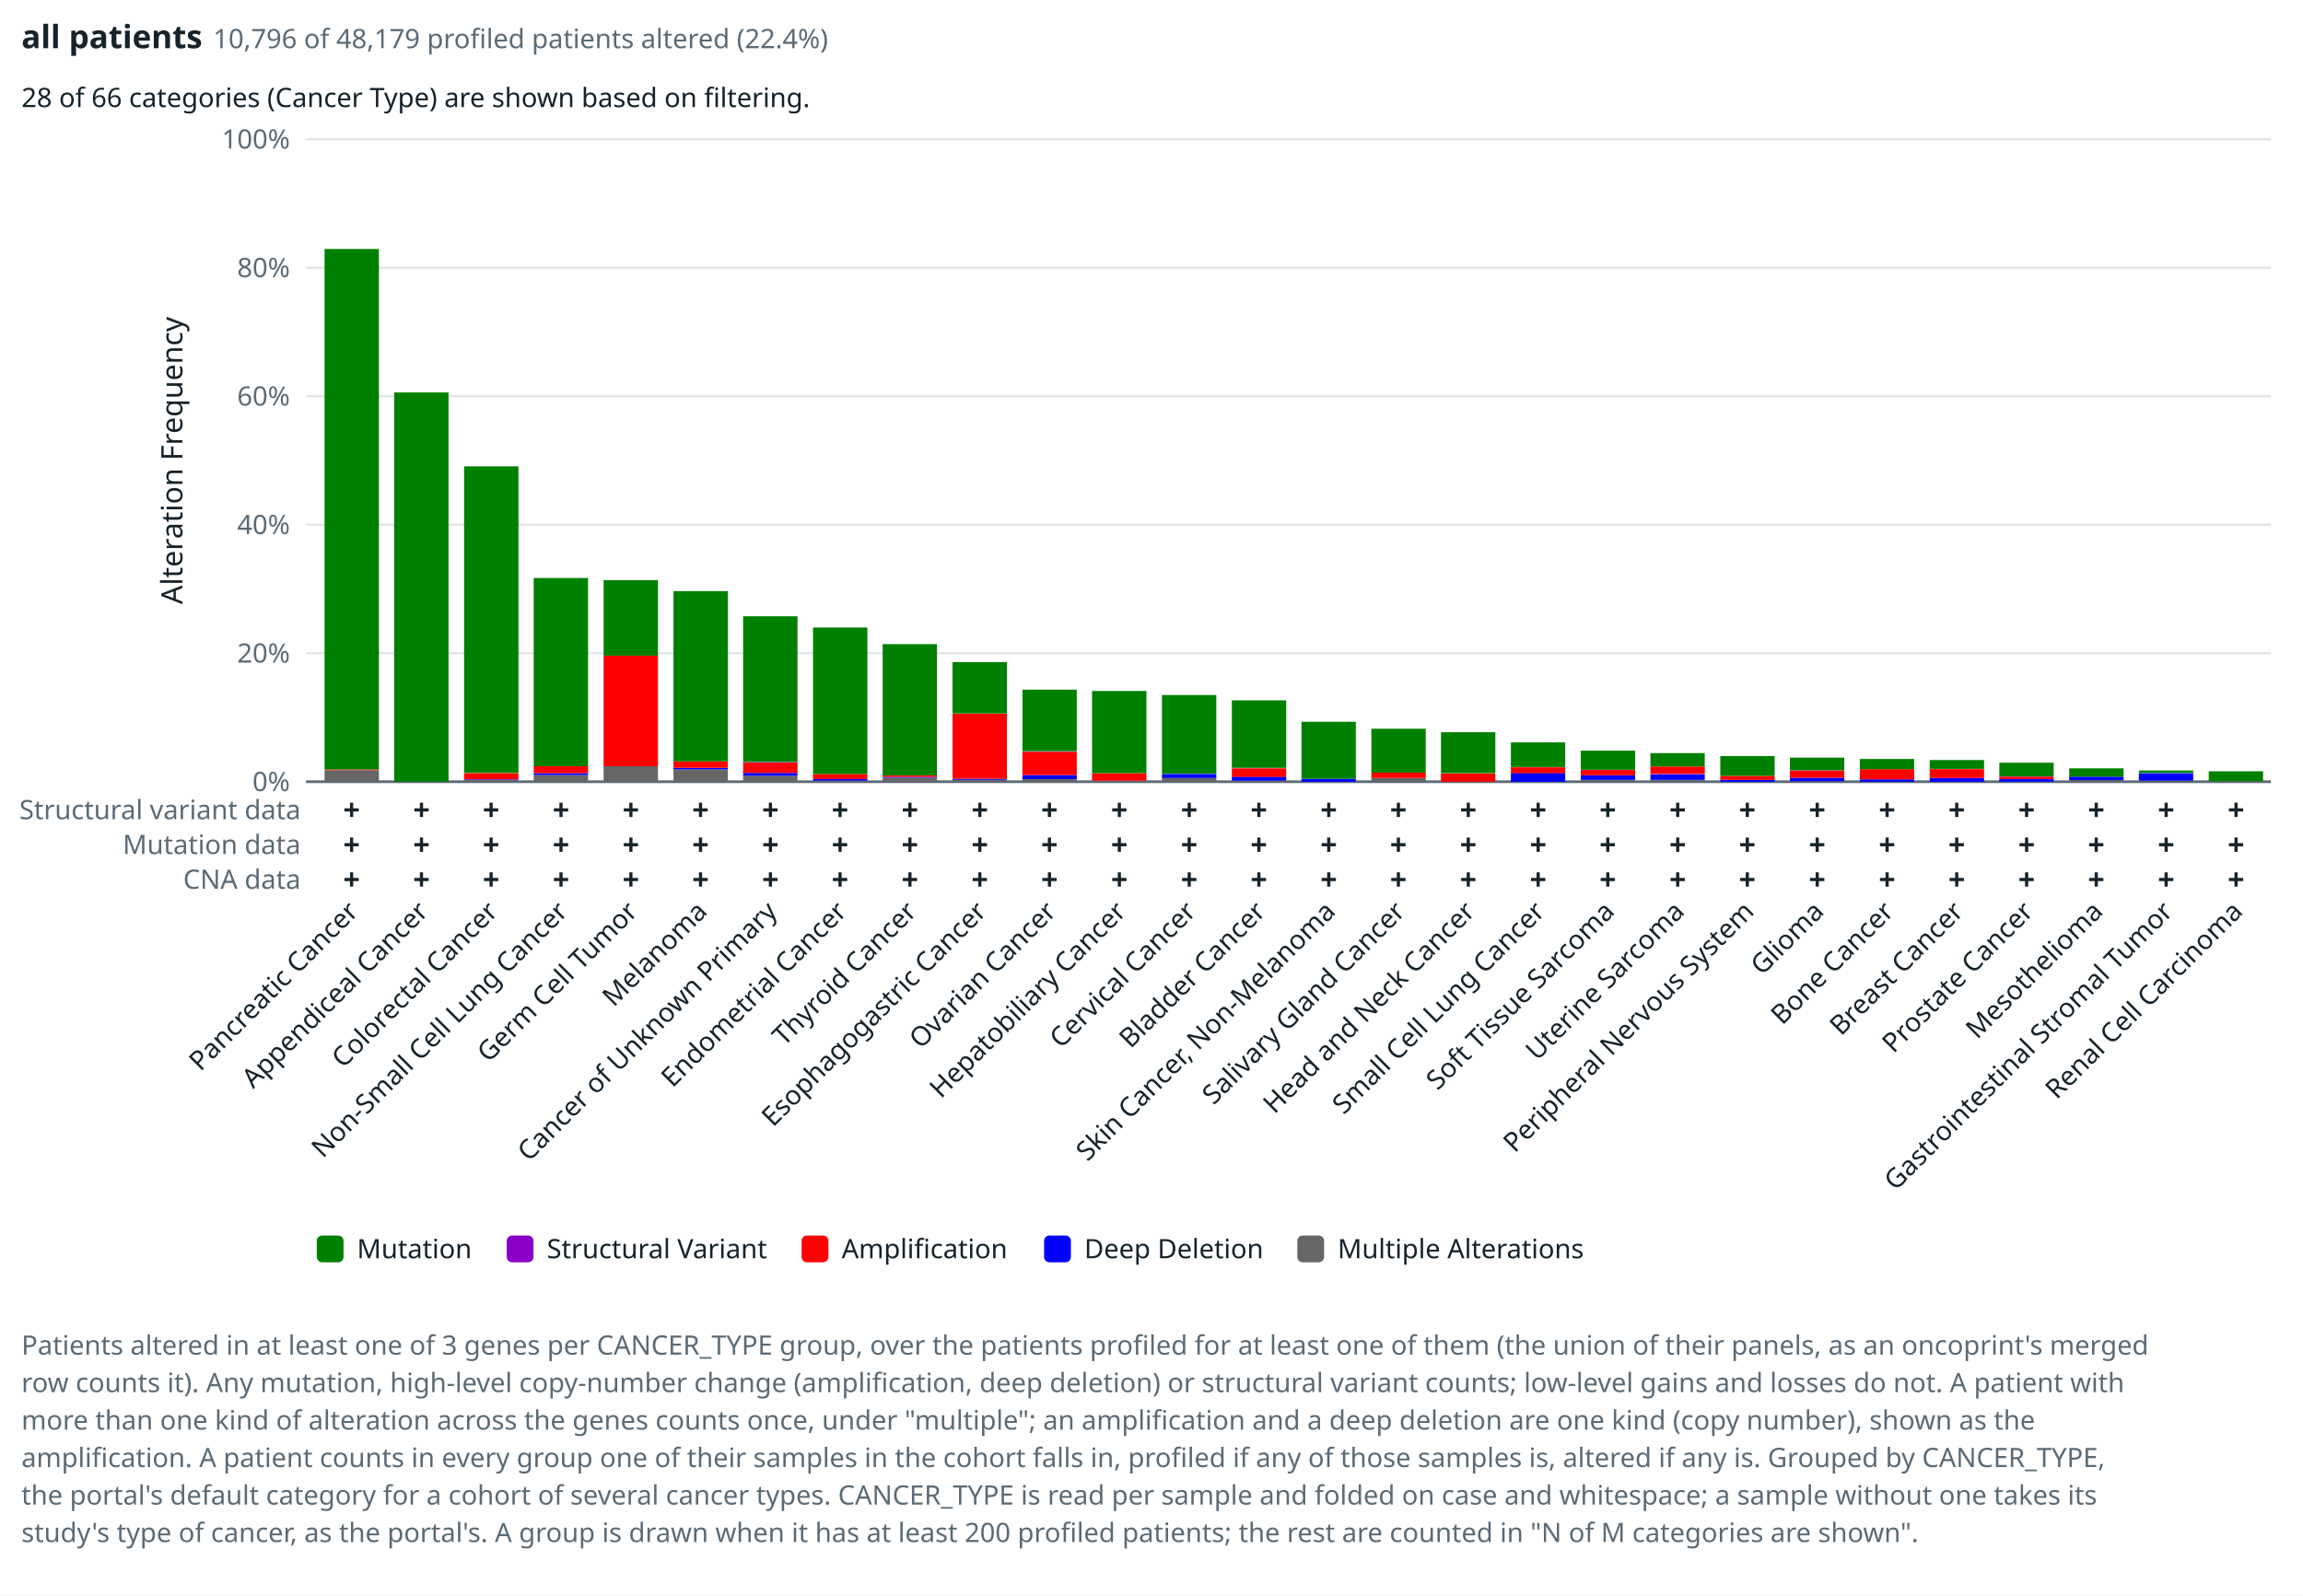
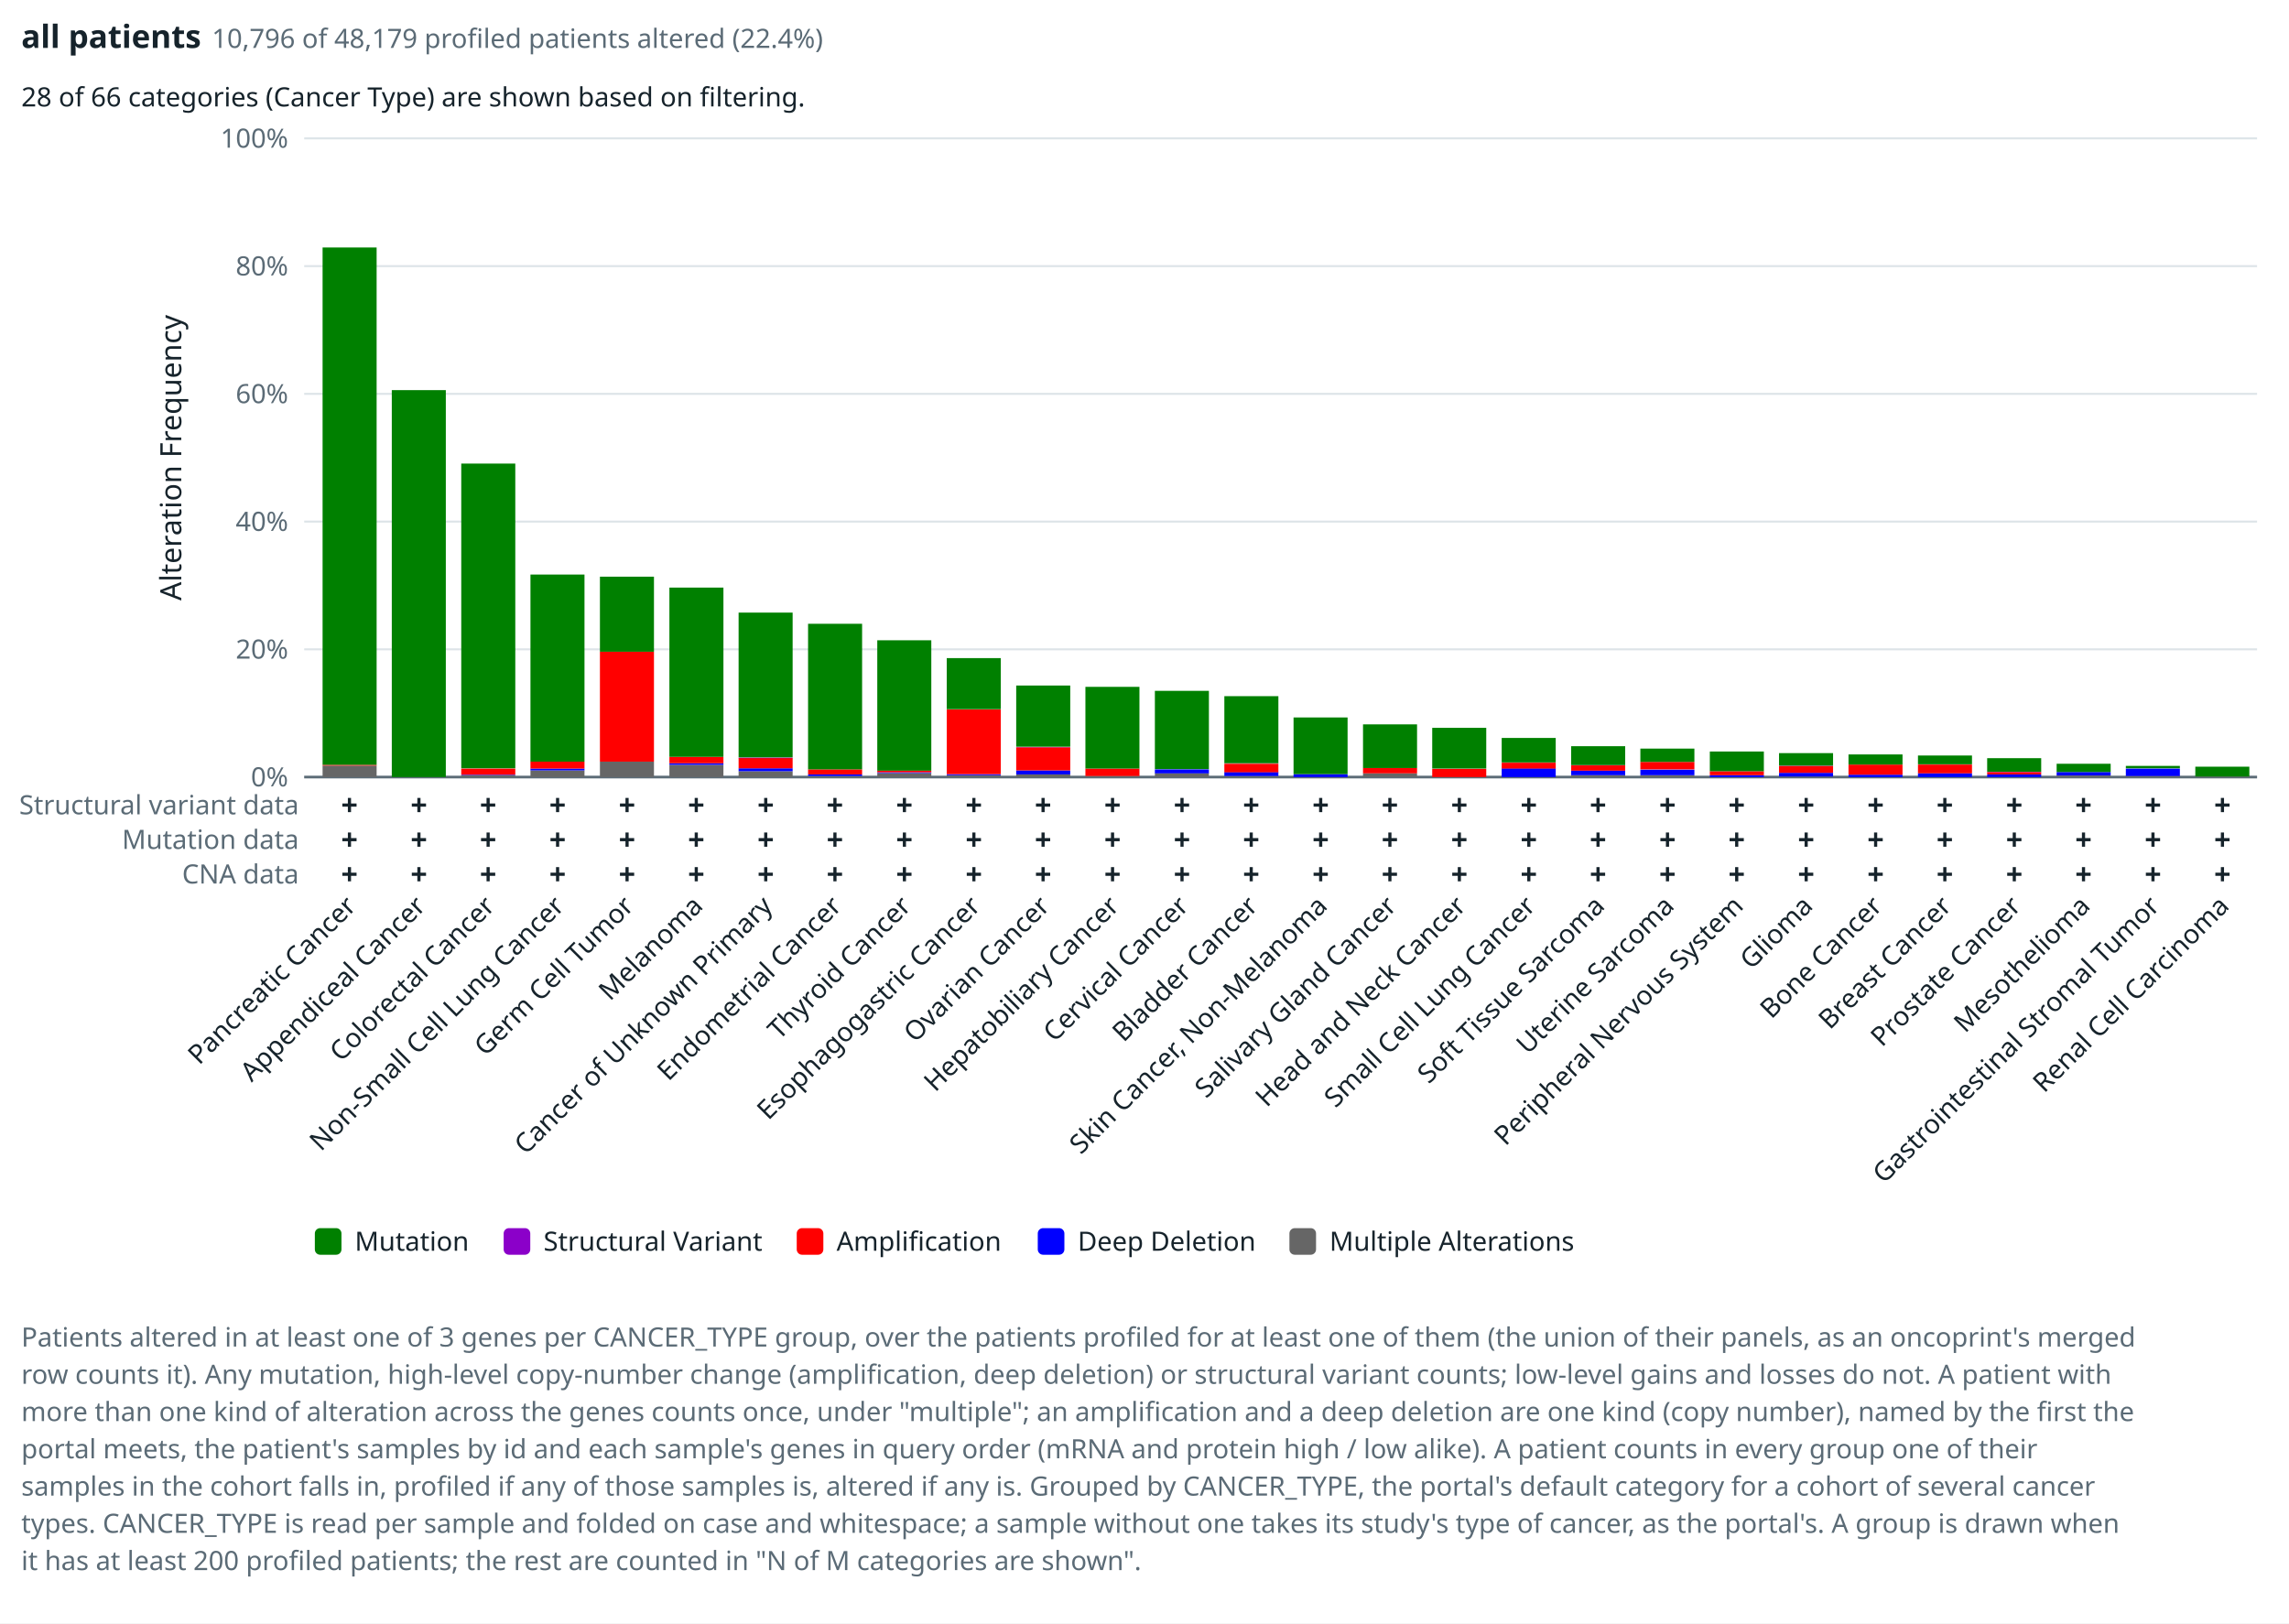
- <svg xmlns="http://www.w3.org/2000/svg" viewBox="0 0 860 596" width="100%" role="img" aria-label="Cancer types summary — KRAS, NRAS, HRAS" style="max-width:860px;height:auto;display:block;font-family:'IBM Plex Sans',system-ui,sans-serif">
-   <rect width="860" height="596" fill="#ffffff" />
+ <svg xmlns="http://www.w3.org/2000/svg" viewBox="0 0 860 610" width="100%" role="img" aria-label="Cancer types summary — KRAS, NRAS, HRAS" style="max-width:860px;height:auto;display:block;font-family:'IBM Plex Sans',system-ui,sans-serif">
+   <rect width="860" height="610" fill="#ffffff" />
  <g transform="translate(0 0)">
    <text x="8" y="18" font-size="12" fill="#16232b" font-weight="600">all patients</text>
    <text x="79.6" y="18" font-size="10" fill="#5b6b76">10,796 of 48,179 profiled patients altered (22.4%)</text>
    <text x="8" y="40" font-size="10" fill="#16232b">28 of 66 categories (Cancer Type) are shown based on filtering.</text>
    <line x1="114.29" y1="292" x2="848" y2="292" stroke="#dde4e8" stroke-width="0.75" />
    <text x="108.3" y="295.5" font-size="10" fill="#5b6b76" text-anchor="end">0%</text>
    <line x1="114.29" y1="244" x2="848" y2="244" stroke="#dde4e8" stroke-width="0.75" />
    <text x="108.3" y="247.5" font-size="10" fill="#5b6b76" text-anchor="end">20%</text>
    <line x1="114.29" y1="196" x2="848" y2="196" stroke="#dde4e8" stroke-width="0.75" />
    <text x="108.3" y="199.5" font-size="10" fill="#5b6b76" text-anchor="end">40%</text>
    <line x1="114.29" y1="148" x2="848" y2="148" stroke="#dde4e8" stroke-width="0.75" />
    <text x="108.3" y="151.5" font-size="10" fill="#5b6b76" text-anchor="end">60%</text>
    <line x1="114.29" y1="100" x2="848" y2="100" stroke="#dde4e8" stroke-width="0.75" />
    <text x="108.3" y="103.5" font-size="10" fill="#5b6b76" text-anchor="end">80%</text>
    <line x1="114.29" y1="52" x2="848" y2="52" stroke="#dde4e8" stroke-width="0.75" />
    <text x="108.3" y="55.5" font-size="10" fill="#5b6b76" text-anchor="end">100%</text>
    <text x="68.1" y="172" font-size="11" fill="#16232b" text-anchor="middle" transform="rotate(-90 68.1 172)">Alteration Frequency</text>
    <line x1="114.29" y1="292" x2="848" y2="292" stroke="#5b6b76" stroke-width="1" />
    <rect x="121.2" y="287.7" width="20.3" height="4.3" fill="#666" />
    <rect x="121.2" y="287.4" width="20.3" height="0.3" fill="#ff0000" />
    <rect x="121.2" y="93" width="20.3" height="194.4" fill="#008000" />
    <rect x="121.2" y="93" width="20.3" height="199" fill="none" />
    <rect x="147.2" y="146.6" width="20.3" height="145.4" fill="#008000" />
    <rect x="147.2" y="146.6" width="20.3" height="145.4" fill="none" />
    <rect x="173.3" y="291.3" width="20.3" height="0.7" fill="#666" />
    <rect x="173.3" y="291.1" width="20.3" height="0.2" fill="#0000ff" />
    <rect x="173.3" y="288.8" width="20.3" height="2.3" fill="#ff0000" />
    <rect x="173.3" y="288.8" width="20.3" height="0" fill="#8b00c9" />
    <rect x="173.3" y="174.2" width="20.3" height="114.5" fill="#008000" />
    <rect x="173.3" y="174.2" width="20.3" height="117.8" fill="none" />
    <rect x="199.3" y="289.5" width="20.3" height="2.5" fill="#666" />
    <rect x="199.3" y="288.8" width="20.3" height="0.7" fill="#0000ff" />
    <rect x="199.3" y="286.2" width="20.3" height="2.6" fill="#ff0000" />
    <rect x="199.3" y="286.2" width="20.3" height="0" fill="#8b00c9" />
    <rect x="199.3" y="215.9" width="20.3" height="70.3" fill="#008000" />
    <rect x="199.3" y="215.9" width="20.3" height="76.1" fill="none" />
    <rect x="225.4" y="286.2" width="20.3" height="5.8" fill="#666" />
    <rect x="225.4" y="244.9" width="20.3" height="41.3" fill="#ff0000" />
    <rect x="225.4" y="216.7" width="20.3" height="28.2" fill="#008000" />
    <rect x="225.4" y="216.7" width="20.3" height="75.3" fill="none" />
    <rect x="251.5" y="287.4" width="20.3" height="4.6" fill="#666" />
    <rect x="251.5" y="286.8" width="20.3" height="0.6" fill="#0000ff" />
    <rect x="251.5" y="284.4" width="20.3" height="2.4" fill="#ff0000" />
    <rect x="251.5" y="220.8" width="20.3" height="63.6" fill="#008000" />
    <rect x="251.5" y="220.8" width="20.3" height="71.2" fill="none" />
    <rect x="277.5" y="289.8" width="20.3" height="2.2" fill="#666" />
    <rect x="277.5" y="288.7" width="20.3" height="1.1" fill="#0000ff" />
    <rect x="277.5" y="284.8" width="20.3" height="3.9" fill="#ff0000" />
    <rect x="277.5" y="284.7" width="20.3" height="0.2" fill="#8b00c9" />
    <rect x="277.5" y="230.2" width="20.3" height="54.4" fill="#008000" />
    <rect x="277.5" y="230.2" width="20.3" height="61.8" fill="none" />
    <rect x="303.6" y="291.6" width="20.3" height="0.4" fill="#666" />
    <rect x="303.6" y="291" width="20.3" height="0.6" fill="#0000ff" />
    <rect x="303.6" y="289.1" width="20.3" height="1.9" fill="#ff0000" />
    <rect x="303.6" y="234.4" width="20.3" height="54.7" fill="#008000" />
    <rect x="303.6" y="234.4" width="20.3" height="57.6" fill="none" />
    <rect x="329.6" y="290.5" width="20.3" height="1.5" fill="#666" />
    <rect x="329.6" y="290.2" width="20.3" height="0.3" fill="#0000ff" />
    <rect x="329.6" y="289.6" width="20.3" height="0.6" fill="#ff0000" />
    <rect x="329.6" y="240.6" width="20.3" height="49" fill="#008000" />
    <rect x="329.6" y="240.6" width="20.3" height="51.4" fill="none" />
    <rect x="355.7" y="291.3" width="20.3" height="0.7" fill="#666" />
    <rect x="355.7" y="290.9" width="20.3" height="0.4" fill="#0000ff" />
    <rect x="355.7" y="266.6" width="20.3" height="24.3" fill="#ff0000" />
    <rect x="355.7" y="247.3" width="20.3" height="19.2" fill="#008000" />
    <rect x="355.7" y="247.3" width="20.3" height="44.7" fill="none" />
    <rect x="381.8" y="291" width="20.3" height="1" fill="#666" />
    <rect x="381.8" y="289.5" width="20.3" height="1.5" fill="#0000ff" />
    <rect x="381.8" y="280.8" width="20.3" height="8.7" fill="#ff0000" />
    <rect x="381.8" y="280.7" width="20.3" height="0.1" fill="#8b00c9" />
    <rect x="381.8" y="257.6" width="20.3" height="23" fill="#008000" />
    <rect x="381.8" y="257.6" width="20.3" height="34.4" fill="none" />
    <rect x="407.8" y="291.6" width="20.3" height="0.4" fill="#666" />
    <rect x="407.8" y="288.8" width="20.3" height="2.8" fill="#ff0000" />
    <rect x="407.8" y="258.1" width="20.3" height="30.7" fill="#008000" />
    <rect x="407.8" y="258.1" width="20.3" height="33.9" fill="none" />
    <rect x="433.9" y="290.5" width="20.3" height="1.5" fill="#666" />
    <rect x="433.9" y="289.1" width="20.3" height="1.5" fill="#0000ff" />
    <rect x="433.9" y="259.6" width="20.3" height="29.4" fill="#008000" />
    <rect x="433.9" y="259.6" width="20.3" height="32.4" fill="none" />
    <rect x="460" y="291.6" width="20.3" height="0.4" fill="#666" />
    <rect x="460" y="290.1" width="20.3" height="1.5" fill="#0000ff" />
    <rect x="460" y="287" width="20.3" height="3.2" fill="#ff0000" />
    <rect x="460" y="286.8" width="20.3" height="0.1" fill="#8b00c9" />
    <rect x="460" y="261.6" width="20.3" height="25.2" fill="#008000" />
    <rect x="460" y="261.6" width="20.3" height="30.4" fill="none" />
    <rect x="486" y="290.9" width="20.3" height="1.1" fill="#0000ff" />
    <rect x="486" y="269.6" width="20.3" height="21.3" fill="#008000" />
    <rect x="486" y="269.6" width="20.3" height="22.4" fill="none" />
    <rect x="512.1" y="290.6" width="20.3" height="1.4" fill="#666" />
    <rect x="512.1" y="288.6" width="20.3" height="2" fill="#ff0000" />
    <rect x="512.1" y="272.2" width="20.3" height="16.4" fill="#008000" />
    <rect x="512.1" y="272.2" width="20.3" height="19.8" fill="none" />
    <rect x="538.1" y="288.9" width="20.3" height="3.1" fill="#ff0000" />
    <rect x="538.1" y="273.5" width="20.3" height="15.3" fill="#008000" />
    <rect x="538.1" y="273.5" width="20.3" height="18.5" fill="none" />
    <rect x="564.2" y="288.7" width="20.3" height="3.3" fill="#0000ff" />
    <rect x="564.2" y="286.6" width="20.3" height="2.2" fill="#ff0000" />
    <rect x="564.2" y="277.3" width="20.3" height="9.2" fill="#008000" />
    <rect x="564.2" y="277.3" width="20.3" height="14.7" fill="none" />
    <rect x="590.3" y="291.3" width="20.3" height="0.7" fill="#666" />
    <rect x="590.3" y="289.6" width="20.3" height="1.7" fill="#0000ff" />
    <rect x="590.3" y="287.6" width="20.3" height="2" fill="#ff0000" />
    <rect x="590.3" y="287.5" width="20.3" height="0.1" fill="#8b00c9" />
    <rect x="590.3" y="280.4" width="20.3" height="7.1" fill="#008000" />
    <rect x="590.3" y="280.4" width="20.3" height="11.6" fill="none" />
    <rect x="616.3" y="291.3" width="20.3" height="0.7" fill="#666" />
    <rect x="616.3" y="289.2" width="20.3" height="2.1" fill="#0000ff" />
    <rect x="616.3" y="286.3" width="20.3" height="2.8" fill="#ff0000" />
    <rect x="616.3" y="281.3" width="20.3" height="5" fill="#008000" />
    <rect x="616.3" y="281.3" width="20.3" height="10.7" fill="none" />
    <rect x="642.4" y="291.3" width="20.3" height="0.7" fill="#0000ff" />
    <rect x="642.4" y="289.8" width="20.3" height="1.5" fill="#ff0000" />
    <rect x="642.4" y="282.4" width="20.3" height="7.4" fill="#008000" />
    <rect x="642.4" y="282.4" width="20.3" height="9.6" fill="none" />
    <rect x="668.4" y="291.8" width="20.3" height="0.2" fill="#666" />
-     <rect x="668.4" y="290.5" width="20.3" height="1.3" fill="#0000ff" />
-     <rect x="668.4" y="287.8" width="20.3" height="2.7" fill="#ff0000" />
+     <rect x="668.4" y="290.4" width="20.3" height="1.4" fill="#0000ff" />
+     <rect x="668.4" y="287.8" width="20.3" height="2.6" fill="#ff0000" />
    <rect x="668.4" y="287.7" width="20.3" height="0.1" fill="#8b00c9" />
    <rect x="668.4" y="283" width="20.3" height="4.7" fill="#008000" />
    <rect x="668.4" y="283" width="20.3" height="9" fill="none" />
    <rect x="694.5" y="291.1" width="20.3" height="0.9" fill="#0000ff" />
    <rect x="694.5" y="287.3" width="20.3" height="3.8" fill="#ff0000" />
    <rect x="694.5" y="283.5" width="20.3" height="3.8" fill="#008000" />
    <rect x="694.5" y="283.5" width="20.3" height="8.5" fill="none" />
    <rect x="720.6" y="291.9" width="20.3" height="0.1" fill="#666" />
    <rect x="720.6" y="290.6" width="20.3" height="1.4" fill="#0000ff" />
    <rect x="720.6" y="287.3" width="20.3" height="3.3" fill="#ff0000" />
    <rect x="720.6" y="287.2" width="20.3" height="0" fill="#8b00c9" />
    <rect x="720.6" y="283.9" width="20.3" height="3.3" fill="#008000" />
    <rect x="720.6" y="283.9" width="20.3" height="8.1" fill="none" />
    <rect x="746.6" y="291" width="20.3" height="1" fill="#0000ff" />
    <rect x="746.6" y="290.1" width="20.3" height="0.9" fill="#ff0000" />
    <rect x="746.6" y="290" width="20.3" height="0.1" fill="#8b00c9" />
    <rect x="746.6" y="284.9" width="20.3" height="5.1" fill="#008000" />
    <rect x="746.6" y="284.9" width="20.3" height="7.1" fill="none" />
    <rect x="772.7" y="291.4" width="20.3" height="0.6" fill="#666" />
    <rect x="772.7" y="290.1" width="20.3" height="1.3" fill="#0000ff" />
    <rect x="772.7" y="287" width="20.3" height="3.1" fill="#008000" />
    <rect x="772.7" y="287" width="20.3" height="5" fill="none" />
    <rect x="798.7" y="291.5" width="20.3" height="0.5" fill="#666" />
    <rect x="798.7" y="288.8" width="20.3" height="2.8" fill="#0000ff" />
    <rect x="798.7" y="287.8" width="20.3" height="0.9" fill="#008000" />
    <rect x="798.7" y="287.8" width="20.3" height="4.2" fill="none" />
    <rect x="824.8" y="291.8" width="20.3" height="0.2" fill="#666" />
    <rect x="824.8" y="288.1" width="20.3" height="3.7" fill="#008000" />
    <rect x="824.8" y="288.1" width="20.3" height="3.9" fill="none" />
    <text x="112.3" y="306" font-size="10" fill="#5b6b76" text-anchor="end">Structural variant data</text>
    <g>
      <rect x="124.8" y="296" width="13" height="13" fill="transparent" />
      <text x="131.3" y="306.4" font-size="11" fill="#16232b" text-anchor="middle" font-weight="600">+</text>
    </g>
    <g>
      <rect x="150.9" y="296" width="13" height="13" fill="transparent" />
      <text x="157.4" y="306.4" font-size="11" fill="#16232b" text-anchor="middle" font-weight="600">+</text>
    </g>
    <g>
      <rect x="176.9" y="296" width="13" height="13" fill="transparent" />
      <text x="183.4" y="306.4" font-size="11" fill="#16232b" text-anchor="middle" font-weight="600">+</text>
    </g>
    <g>
      <rect x="203" y="296" width="13" height="13" fill="transparent" />
      <text x="209.5" y="306.4" font-size="11" fill="#16232b" text-anchor="middle" font-weight="600">+</text>
    </g>
    <g>
      <rect x="229.1" y="296" width="13" height="13" fill="transparent" />
      <text x="235.6" y="306.4" font-size="11" fill="#16232b" text-anchor="middle" font-weight="600">+</text>
    </g>
    <g>
      <rect x="255.1" y="296" width="13" height="13" fill="transparent" />
      <text x="261.6" y="306.4" font-size="11" fill="#16232b" text-anchor="middle" font-weight="600">+</text>
    </g>
    <g>
      <rect x="281.2" y="296" width="13" height="13" fill="transparent" />
      <text x="287.7" y="306.4" font-size="11" fill="#16232b" text-anchor="middle" font-weight="600">+</text>
    </g>
    <g>
      <rect x="307.2" y="296" width="13" height="13" fill="transparent" />
      <text x="313.7" y="306.4" font-size="11" fill="#16232b" text-anchor="middle" font-weight="600">+</text>
    </g>
    <g>
      <rect x="333.3" y="296" width="13" height="13" fill="transparent" />
      <text x="339.8" y="306.4" font-size="11" fill="#16232b" text-anchor="middle" font-weight="600">+</text>
    </g>
    <g>
      <rect x="359.4" y="296" width="13" height="13" fill="transparent" />
      <text x="365.9" y="306.4" font-size="11" fill="#16232b" text-anchor="middle" font-weight="600">+</text>
    </g>
    <g>
      <rect x="385.4" y="296" width="13" height="13" fill="transparent" />
      <text x="391.9" y="306.4" font-size="11" fill="#16232b" text-anchor="middle" font-weight="600">+</text>
    </g>
    <g>
      <rect x="411.5" y="296" width="13" height="13" fill="transparent" />
      <text x="418" y="306.4" font-size="11" fill="#16232b" text-anchor="middle" font-weight="600">+</text>
    </g>
    <g>
      <rect x="437.6" y="296" width="13" height="13" fill="transparent" />
      <text x="444.1" y="306.4" font-size="11" fill="#16232b" text-anchor="middle" font-weight="600">+</text>
    </g>
    <g>
      <rect x="463.6" y="296" width="13" height="13" fill="transparent" />
      <text x="470.1" y="306.4" font-size="11" fill="#16232b" text-anchor="middle" font-weight="600">+</text>
    </g>
    <g>
      <rect x="489.7" y="296" width="13" height="13" fill="transparent" />
      <text x="496.2" y="306.4" font-size="11" fill="#16232b" text-anchor="middle" font-weight="600">+</text>
    </g>
    <g>
      <rect x="515.7" y="296" width="13" height="13" fill="transparent" />
      <text x="522.2" y="306.4" font-size="11" fill="#16232b" text-anchor="middle" font-weight="600">+</text>
    </g>
    <g>
      <rect x="541.8" y="296" width="13" height="13" fill="transparent" />
      <text x="548.3" y="306.4" font-size="11" fill="#16232b" text-anchor="middle" font-weight="600">+</text>
    </g>
    <g>
      <rect x="567.9" y="296" width="13" height="13" fill="transparent" />
      <text x="574.4" y="306.4" font-size="11" fill="#16232b" text-anchor="middle" font-weight="600">+</text>
    </g>
    <g>
      <rect x="593.9" y="296" width="13" height="13" fill="transparent" />
      <text x="600.4" y="306.4" font-size="11" fill="#16232b" text-anchor="middle" font-weight="600">+</text>
    </g>
    <g>
      <rect x="620" y="296" width="13" height="13" fill="transparent" />
      <text x="626.5" y="306.4" font-size="11" fill="#16232b" text-anchor="middle" font-weight="600">+</text>
    </g>
    <g>
      <rect x="646" y="296" width="13" height="13" fill="transparent" />
      <text x="652.5" y="306.4" font-size="11" fill="#16232b" text-anchor="middle" font-weight="600">+</text>
    </g>
    <g>
      <rect x="672.1" y="296" width="13" height="13" fill="transparent" />
      <text x="678.6" y="306.4" font-size="11" fill="#16232b" text-anchor="middle" font-weight="600">+</text>
    </g>
    <g>
      <rect x="698.2" y="296" width="13" height="13" fill="transparent" />
      <text x="704.7" y="306.4" font-size="11" fill="#16232b" text-anchor="middle" font-weight="600">+</text>
    </g>
    <g>
      <rect x="724.2" y="296" width="13" height="13" fill="transparent" />
      <text x="730.7" y="306.4" font-size="11" fill="#16232b" text-anchor="middle" font-weight="600">+</text>
    </g>
    <g>
      <rect x="750.3" y="296" width="13" height="13" fill="transparent" />
      <text x="756.8" y="306.4" font-size="11" fill="#16232b" text-anchor="middle" font-weight="600">+</text>
    </g>
    <g>
      <rect x="776.3" y="296" width="13" height="13" fill="transparent" />
      <text x="782.8" y="306.4" font-size="11" fill="#16232b" text-anchor="middle" font-weight="600">+</text>
    </g>
    <g>
      <rect x="802.4" y="296" width="13" height="13" fill="transparent" />
      <text x="808.9" y="306.4" font-size="11" fill="#16232b" text-anchor="middle" font-weight="600">+</text>
    </g>
    <g>
      <rect x="828.5" y="296" width="13" height="13" fill="transparent" />
      <text x="835" y="306.4" font-size="11" fill="#16232b" text-anchor="middle" font-weight="600">+</text>
    </g>
    <text x="112.3" y="319" font-size="10" fill="#5b6b76" text-anchor="end">Mutation data</text>
    <g>
      <rect x="124.8" y="309" width="13" height="13" fill="transparent" />
      <text x="131.3" y="319.4" font-size="11" fill="#16232b" text-anchor="middle" font-weight="600">+</text>
    </g>
    <g>
      <rect x="150.9" y="309" width="13" height="13" fill="transparent" />
      <text x="157.4" y="319.4" font-size="11" fill="#16232b" text-anchor="middle" font-weight="600">+</text>
    </g>
    <g>
      <rect x="176.9" y="309" width="13" height="13" fill="transparent" />
      <text x="183.4" y="319.4" font-size="11" fill="#16232b" text-anchor="middle" font-weight="600">+</text>
    </g>
    <g>
      <rect x="203" y="309" width="13" height="13" fill="transparent" />
      <text x="209.5" y="319.4" font-size="11" fill="#16232b" text-anchor="middle" font-weight="600">+</text>
    </g>
    <g>
      <rect x="229.1" y="309" width="13" height="13" fill="transparent" />
      <text x="235.6" y="319.4" font-size="11" fill="#16232b" text-anchor="middle" font-weight="600">+</text>
    </g>
    <g>
      <rect x="255.1" y="309" width="13" height="13" fill="transparent" />
      <text x="261.6" y="319.4" font-size="11" fill="#16232b" text-anchor="middle" font-weight="600">+</text>
    </g>
    <g>
      <rect x="281.2" y="309" width="13" height="13" fill="transparent" />
      <text x="287.7" y="319.4" font-size="11" fill="#16232b" text-anchor="middle" font-weight="600">+</text>
    </g>
    <g>
      <rect x="307.2" y="309" width="13" height="13" fill="transparent" />
      <text x="313.7" y="319.4" font-size="11" fill="#16232b" text-anchor="middle" font-weight="600">+</text>
    </g>
    <g>
      <rect x="333.3" y="309" width="13" height="13" fill="transparent" />
      <text x="339.8" y="319.4" font-size="11" fill="#16232b" text-anchor="middle" font-weight="600">+</text>
    </g>
    <g>
      <rect x="359.4" y="309" width="13" height="13" fill="transparent" />
      <text x="365.9" y="319.4" font-size="11" fill="#16232b" text-anchor="middle" font-weight="600">+</text>
    </g>
    <g>
      <rect x="385.4" y="309" width="13" height="13" fill="transparent" />
      <text x="391.9" y="319.4" font-size="11" fill="#16232b" text-anchor="middle" font-weight="600">+</text>
    </g>
    <g>
      <rect x="411.5" y="309" width="13" height="13" fill="transparent" />
      <text x="418" y="319.4" font-size="11" fill="#16232b" text-anchor="middle" font-weight="600">+</text>
    </g>
    <g>
      <rect x="437.6" y="309" width="13" height="13" fill="transparent" />
      <text x="444.1" y="319.4" font-size="11" fill="#16232b" text-anchor="middle" font-weight="600">+</text>
    </g>
    <g>
      <rect x="463.6" y="309" width="13" height="13" fill="transparent" />
      <text x="470.1" y="319.4" font-size="11" fill="#16232b" text-anchor="middle" font-weight="600">+</text>
    </g>
    <g>
      <rect x="489.7" y="309" width="13" height="13" fill="transparent" />
      <text x="496.2" y="319.4" font-size="11" fill="#16232b" text-anchor="middle" font-weight="600">+</text>
    </g>
    <g>
      <rect x="515.7" y="309" width="13" height="13" fill="transparent" />
      <text x="522.2" y="319.4" font-size="11" fill="#16232b" text-anchor="middle" font-weight="600">+</text>
    </g>
    <g>
      <rect x="541.8" y="309" width="13" height="13" fill="transparent" />
      <text x="548.3" y="319.4" font-size="11" fill="#16232b" text-anchor="middle" font-weight="600">+</text>
    </g>
    <g>
      <rect x="567.9" y="309" width="13" height="13" fill="transparent" />
      <text x="574.4" y="319.4" font-size="11" fill="#16232b" text-anchor="middle" font-weight="600">+</text>
    </g>
    <g>
      <rect x="593.9" y="309" width="13" height="13" fill="transparent" />
      <text x="600.4" y="319.4" font-size="11" fill="#16232b" text-anchor="middle" font-weight="600">+</text>
    </g>
    <g>
      <rect x="620" y="309" width="13" height="13" fill="transparent" />
      <text x="626.5" y="319.4" font-size="11" fill="#16232b" text-anchor="middle" font-weight="600">+</text>
    </g>
    <g>
      <rect x="646" y="309" width="13" height="13" fill="transparent" />
      <text x="652.5" y="319.4" font-size="11" fill="#16232b" text-anchor="middle" font-weight="600">+</text>
    </g>
    <g>
      <rect x="672.1" y="309" width="13" height="13" fill="transparent" />
      <text x="678.6" y="319.4" font-size="11" fill="#16232b" text-anchor="middle" font-weight="600">+</text>
    </g>
    <g>
      <rect x="698.2" y="309" width="13" height="13" fill="transparent" />
      <text x="704.7" y="319.4" font-size="11" fill="#16232b" text-anchor="middle" font-weight="600">+</text>
    </g>
    <g>
      <rect x="724.2" y="309" width="13" height="13" fill="transparent" />
      <text x="730.7" y="319.4" font-size="11" fill="#16232b" text-anchor="middle" font-weight="600">+</text>
    </g>
    <g>
      <rect x="750.3" y="309" width="13" height="13" fill="transparent" />
      <text x="756.8" y="319.4" font-size="11" fill="#16232b" text-anchor="middle" font-weight="600">+</text>
    </g>
    <g>
      <rect x="776.3" y="309" width="13" height="13" fill="transparent" />
      <text x="782.8" y="319.4" font-size="11" fill="#16232b" text-anchor="middle" font-weight="600">+</text>
    </g>
    <g>
      <rect x="802.4" y="309" width="13" height="13" fill="transparent" />
      <text x="808.9" y="319.4" font-size="11" fill="#16232b" text-anchor="middle" font-weight="600">+</text>
    </g>
    <g>
      <rect x="828.5" y="309" width="13" height="13" fill="transparent" />
      <text x="835" y="319.4" font-size="11" fill="#16232b" text-anchor="middle" font-weight="600">+</text>
    </g>
    <text x="112.3" y="332" font-size="10" fill="#5b6b76" text-anchor="end">CNA data</text>
    <g>
      <rect x="124.8" y="322" width="13" height="13" fill="transparent" />
      <text x="131.3" y="332.4" font-size="11" fill="#16232b" text-anchor="middle" font-weight="600">+</text>
    </g>
    <g>
      <rect x="150.9" y="322" width="13" height="13" fill="transparent" />
      <text x="157.4" y="332.4" font-size="11" fill="#16232b" text-anchor="middle" font-weight="600">+</text>
    </g>
    <g>
      <rect x="176.9" y="322" width="13" height="13" fill="transparent" />
      <text x="183.4" y="332.4" font-size="11" fill="#16232b" text-anchor="middle" font-weight="600">+</text>
    </g>
    <g>
      <rect x="203" y="322" width="13" height="13" fill="transparent" />
      <text x="209.5" y="332.4" font-size="11" fill="#16232b" text-anchor="middle" font-weight="600">+</text>
    </g>
    <g>
      <rect x="229.1" y="322" width="13" height="13" fill="transparent" />
      <text x="235.6" y="332.4" font-size="11" fill="#16232b" text-anchor="middle" font-weight="600">+</text>
    </g>
    <g>
      <rect x="255.1" y="322" width="13" height="13" fill="transparent" />
      <text x="261.6" y="332.4" font-size="11" fill="#16232b" text-anchor="middle" font-weight="600">+</text>
    </g>
    <g>
      <rect x="281.2" y="322" width="13" height="13" fill="transparent" />
      <text x="287.7" y="332.4" font-size="11" fill="#16232b" text-anchor="middle" font-weight="600">+</text>
    </g>
    <g>
      <rect x="307.2" y="322" width="13" height="13" fill="transparent" />
      <text x="313.7" y="332.4" font-size="11" fill="#16232b" text-anchor="middle" font-weight="600">+</text>
    </g>
    <g>
      <rect x="333.3" y="322" width="13" height="13" fill="transparent" />
      <text x="339.8" y="332.4" font-size="11" fill="#16232b" text-anchor="middle" font-weight="600">+</text>
    </g>
    <g>
      <rect x="359.4" y="322" width="13" height="13" fill="transparent" />
      <text x="365.9" y="332.4" font-size="11" fill="#16232b" text-anchor="middle" font-weight="600">+</text>
    </g>
    <g>
      <rect x="385.4" y="322" width="13" height="13" fill="transparent" />
      <text x="391.9" y="332.4" font-size="11" fill="#16232b" text-anchor="middle" font-weight="600">+</text>
    </g>
    <g>
      <rect x="411.5" y="322" width="13" height="13" fill="transparent" />
      <text x="418" y="332.4" font-size="11" fill="#16232b" text-anchor="middle" font-weight="600">+</text>
    </g>
    <g>
      <rect x="437.6" y="322" width="13" height="13" fill="transparent" />
      <text x="444.1" y="332.4" font-size="11" fill="#16232b" text-anchor="middle" font-weight="600">+</text>
    </g>
    <g>
      <rect x="463.6" y="322" width="13" height="13" fill="transparent" />
      <text x="470.1" y="332.4" font-size="11" fill="#16232b" text-anchor="middle" font-weight="600">+</text>
    </g>
    <g>
      <rect x="489.7" y="322" width="13" height="13" fill="transparent" />
      <text x="496.2" y="332.4" font-size="11" fill="#16232b" text-anchor="middle" font-weight="600">+</text>
    </g>
    <g>
      <rect x="515.7" y="322" width="13" height="13" fill="transparent" />
      <text x="522.2" y="332.4" font-size="11" fill="#16232b" text-anchor="middle" font-weight="600">+</text>
    </g>
    <g>
      <rect x="541.8" y="322" width="13" height="13" fill="transparent" />
      <text x="548.3" y="332.4" font-size="11" fill="#16232b" text-anchor="middle" font-weight="600">+</text>
    </g>
    <g>
      <rect x="567.9" y="322" width="13" height="13" fill="transparent" />
      <text x="574.4" y="332.4" font-size="11" fill="#16232b" text-anchor="middle" font-weight="600">+</text>
    </g>
    <g>
      <rect x="593.9" y="322" width="13" height="13" fill="transparent" />
      <text x="600.4" y="332.4" font-size="11" fill="#16232b" text-anchor="middle" font-weight="600">+</text>
    </g>
    <g>
      <rect x="620" y="322" width="13" height="13" fill="transparent" />
      <text x="626.5" y="332.4" font-size="11" fill="#16232b" text-anchor="middle" font-weight="600">+</text>
    </g>
    <g>
      <rect x="646" y="322" width="13" height="13" fill="transparent" />
      <text x="652.5" y="332.4" font-size="11" fill="#16232b" text-anchor="middle" font-weight="600">+</text>
    </g>
    <g>
      <rect x="672.1" y="322" width="13" height="13" fill="transparent" />
      <text x="678.6" y="332.4" font-size="11" fill="#16232b" text-anchor="middle" font-weight="600">+</text>
    </g>
    <g>
      <rect x="698.2" y="322" width="13" height="13" fill="transparent" />
      <text x="704.7" y="332.4" font-size="11" fill="#16232b" text-anchor="middle" font-weight="600">+</text>
    </g>
    <g>
      <rect x="724.2" y="322" width="13" height="13" fill="transparent" />
      <text x="730.7" y="332.4" font-size="11" fill="#16232b" text-anchor="middle" font-weight="600">+</text>
    </g>
    <g>
      <rect x="750.3" y="322" width="13" height="13" fill="transparent" />
      <text x="756.8" y="332.4" font-size="11" fill="#16232b" text-anchor="middle" font-weight="600">+</text>
    </g>
    <g>
      <rect x="776.3" y="322" width="13" height="13" fill="transparent" />
      <text x="782.8" y="332.4" font-size="11" fill="#16232b" text-anchor="middle" font-weight="600">+</text>
    </g>
    <g>
      <rect x="802.4" y="322" width="13" height="13" fill="transparent" />
      <text x="808.9" y="332.4" font-size="11" fill="#16232b" text-anchor="middle" font-weight="600">+</text>
    </g>
    <g>
      <rect x="828.5" y="322" width="13" height="13" fill="transparent" />
      <text x="835" y="332.4" font-size="11" fill="#16232b" text-anchor="middle" font-weight="600">+</text>
    </g>
    <text x="134.3" y="341" font-size="10" fill="#16232b" text-anchor="end" transform="rotate(-45 134.3 341)">Pancreatic Cancer</text>
    <text x="160.4" y="341" font-size="10" fill="#16232b" text-anchor="end" transform="rotate(-45 160.4 341)">Appendiceal Cancer</text>
    <text x="186.4" y="341" font-size="10" fill="#16232b" text-anchor="end" transform="rotate(-45 186.4 341)">Colorectal Cancer</text>
    <text x="212.5" y="341" font-size="10" fill="#16232b" text-anchor="end" transform="rotate(-45 212.5 341)">Non-Small Cell Lung Cancer</text>
    <text x="238.6" y="341" font-size="10" fill="#16232b" text-anchor="end" transform="rotate(-45 238.6 341)">Germ Cell Tumor</text>
    <text x="264.6" y="341" font-size="10" fill="#16232b" text-anchor="end" transform="rotate(-45 264.6 341)">Melanoma</text>
    <text x="290.7" y="341" font-size="10" fill="#16232b" text-anchor="end" transform="rotate(-45 290.7 341)">Cancer of Unknown Primary</text>
    <text x="316.7" y="341" font-size="10" fill="#16232b" text-anchor="end" transform="rotate(-45 316.7 341)">Endometrial Cancer</text>
    <text x="342.8" y="341" font-size="10" fill="#16232b" text-anchor="end" transform="rotate(-45 342.8 341)">Thyroid Cancer</text>
    <text x="368.9" y="341" font-size="10" fill="#16232b" text-anchor="end" transform="rotate(-45 368.9 341)">Esophagogastric Cancer</text>
    <text x="394.9" y="341" font-size="10" fill="#16232b" text-anchor="end" transform="rotate(-45 394.9 341)">Ovarian Cancer</text>
    <text x="421" y="341" font-size="10" fill="#16232b" text-anchor="end" transform="rotate(-45 421 341)">Hepatobiliary Cancer</text>
    <text x="447.1" y="341" font-size="10" fill="#16232b" text-anchor="end" transform="rotate(-45 447.1 341)">Cervical Cancer</text>
    <text x="473.1" y="341" font-size="10" fill="#16232b" text-anchor="end" transform="rotate(-45 473.1 341)">Bladder Cancer</text>
    <text x="499.2" y="341" font-size="10" fill="#16232b" text-anchor="end" transform="rotate(-45 499.2 341)">Skin Cancer, Non-Melanoma</text>
    <text x="525.2" y="341" font-size="10" fill="#16232b" text-anchor="end" transform="rotate(-45 525.2 341)">Salivary Gland Cancer</text>
    <text x="551.3" y="341" font-size="10" fill="#16232b" text-anchor="end" transform="rotate(-45 551.3 341)">Head and Neck Cancer</text>
    <text x="577.4" y="341" font-size="10" fill="#16232b" text-anchor="end" transform="rotate(-45 577.4 341)">Small Cell Lung Cancer</text>
    <text x="603.4" y="341" font-size="10" fill="#16232b" text-anchor="end" transform="rotate(-45 603.4 341)">Soft Tissue Sarcoma</text>
    <text x="629.5" y="341" font-size="10" fill="#16232b" text-anchor="end" transform="rotate(-45 629.5 341)">Uterine Sarcoma</text>
    <text x="655.5" y="341" font-size="10" fill="#16232b" text-anchor="end" transform="rotate(-45 655.5 341)">Peripheral Nervous System</text>
    <text x="681.6" y="341" font-size="10" fill="#16232b" text-anchor="end" transform="rotate(-45 681.6 341)">Glioma</text>
    <text x="707.7" y="341" font-size="10" fill="#16232b" text-anchor="end" transform="rotate(-45 707.7 341)">Bone Cancer</text>
    <text x="733.7" y="341" font-size="10" fill="#16232b" text-anchor="end" transform="rotate(-45 733.7 341)">Breast Cancer</text>
    <text x="759.8" y="341" font-size="10" fill="#16232b" text-anchor="end" transform="rotate(-45 759.8 341)">Prostate Cancer</text>
    <text x="785.8" y="341" font-size="10" fill="#16232b" text-anchor="end" transform="rotate(-45 785.8 341)">Mesothelioma</text>
    <text x="811.9" y="341" font-size="10" fill="#16232b" text-anchor="end" transform="rotate(-45 811.9 341)">Gastrointestinal Stromal Tumor</text>
    <text x="838" y="341" font-size="10" fill="#16232b" text-anchor="end" transform="rotate(-45 838 341)">Renal Cell Carcinoma</text>
    <rect x="118.29" y="461.5" width="10" height="10" rx="2" fill="#008000" />
    <text x="133.3" y="470" font-size="10" fill="#16232b">Mutation</text>
    <rect x="189.23" y="461.5" width="10" height="10" rx="2" fill="#8b00c9" />
    <text x="204.2" y="470" font-size="10" fill="#16232b">Structural Variant</text>
    <rect x="299.34" y="461.5" width="10" height="10" rx="2" fill="#ff0000" />
    <text x="314.3" y="470" font-size="10" fill="#16232b">Amplification</text>
    <rect x="389.9" y="461.5" width="10" height="10" rx="2" fill="#0000ff" />
    <text x="404.9" y="470" font-size="10" fill="#16232b">Deep Deletion</text>
    <rect x="484.45" y="461.5" width="10" height="10" rx="2" fill="#666" />
    <text x="499.5" y="470" font-size="10" fill="#16232b">Multiple Alterations</text>
  </g>
  <text x="8" y="506" font-size="10" fill="#5b6b76">Patients altered in at least one of 3 genes per CANCER_TYPE group, over the patients profiled for at least one of them (the union of their panels, as an oncoprint's merged</text>
  <text x="8" y="520" font-size="10" fill="#5b6b76">row counts it). Any mutation, high-level copy-number change (amplification, deep deletion) or structural variant counts; low-level gains and losses do not. A patient with</text>
-   <text x="8" y="534" font-size="10" fill="#5b6b76">more than one kind of alteration across the genes counts once, under "multiple"; an amplification and a deep deletion are one kind (copy number), shown as the</text>
-   <text x="8" y="548" font-size="10" fill="#5b6b76">amplification. A patient counts in every group one of their samples in the cohort falls in, profiled if any of those samples is, altered if any is. Grouped by CANCER_TYPE,</text>
-   <text x="8" y="562" font-size="10" fill="#5b6b76">the portal's default category for a cohort of several cancer types. CANCER_TYPE is read per sample and folded on case and whitespace; a sample without one takes its</text>
-   <text x="8" y="576" font-size="10" fill="#5b6b76">study's type of cancer, as the portal's. A group is drawn when it has at least 200 profiled patients; the rest are counted in "N of M categories are shown".</text>
+   <text x="8" y="534" font-size="10" fill="#5b6b76">more than one kind of alteration across the genes counts once, under "multiple"; an amplification and a deep deletion are one kind (copy number), named by the first the</text>
+   <text x="8" y="548" font-size="10" fill="#5b6b76">portal meets, the patient's samples by id and each sample's genes in query order (mRNA and protein high / low alike). A patient counts in every group one of their</text>
+   <text x="8" y="562" font-size="10" fill="#5b6b76">samples in the cohort falls in, profiled if any of those samples is, altered if any is. Grouped by CANCER_TYPE, the portal's default category for a cohort of several cancer</text>
+   <text x="8" y="576" font-size="10" fill="#5b6b76">types. CANCER_TYPE is read per sample and folded on case and whitespace; a sample without one takes its study's type of cancer, as the portal's. A group is drawn when</text>
+   <text x="8" y="590" font-size="10" fill="#5b6b76">it has at least 200 profiled patients; the rest are counted in "N of M categories are shown".</text>
</svg>
